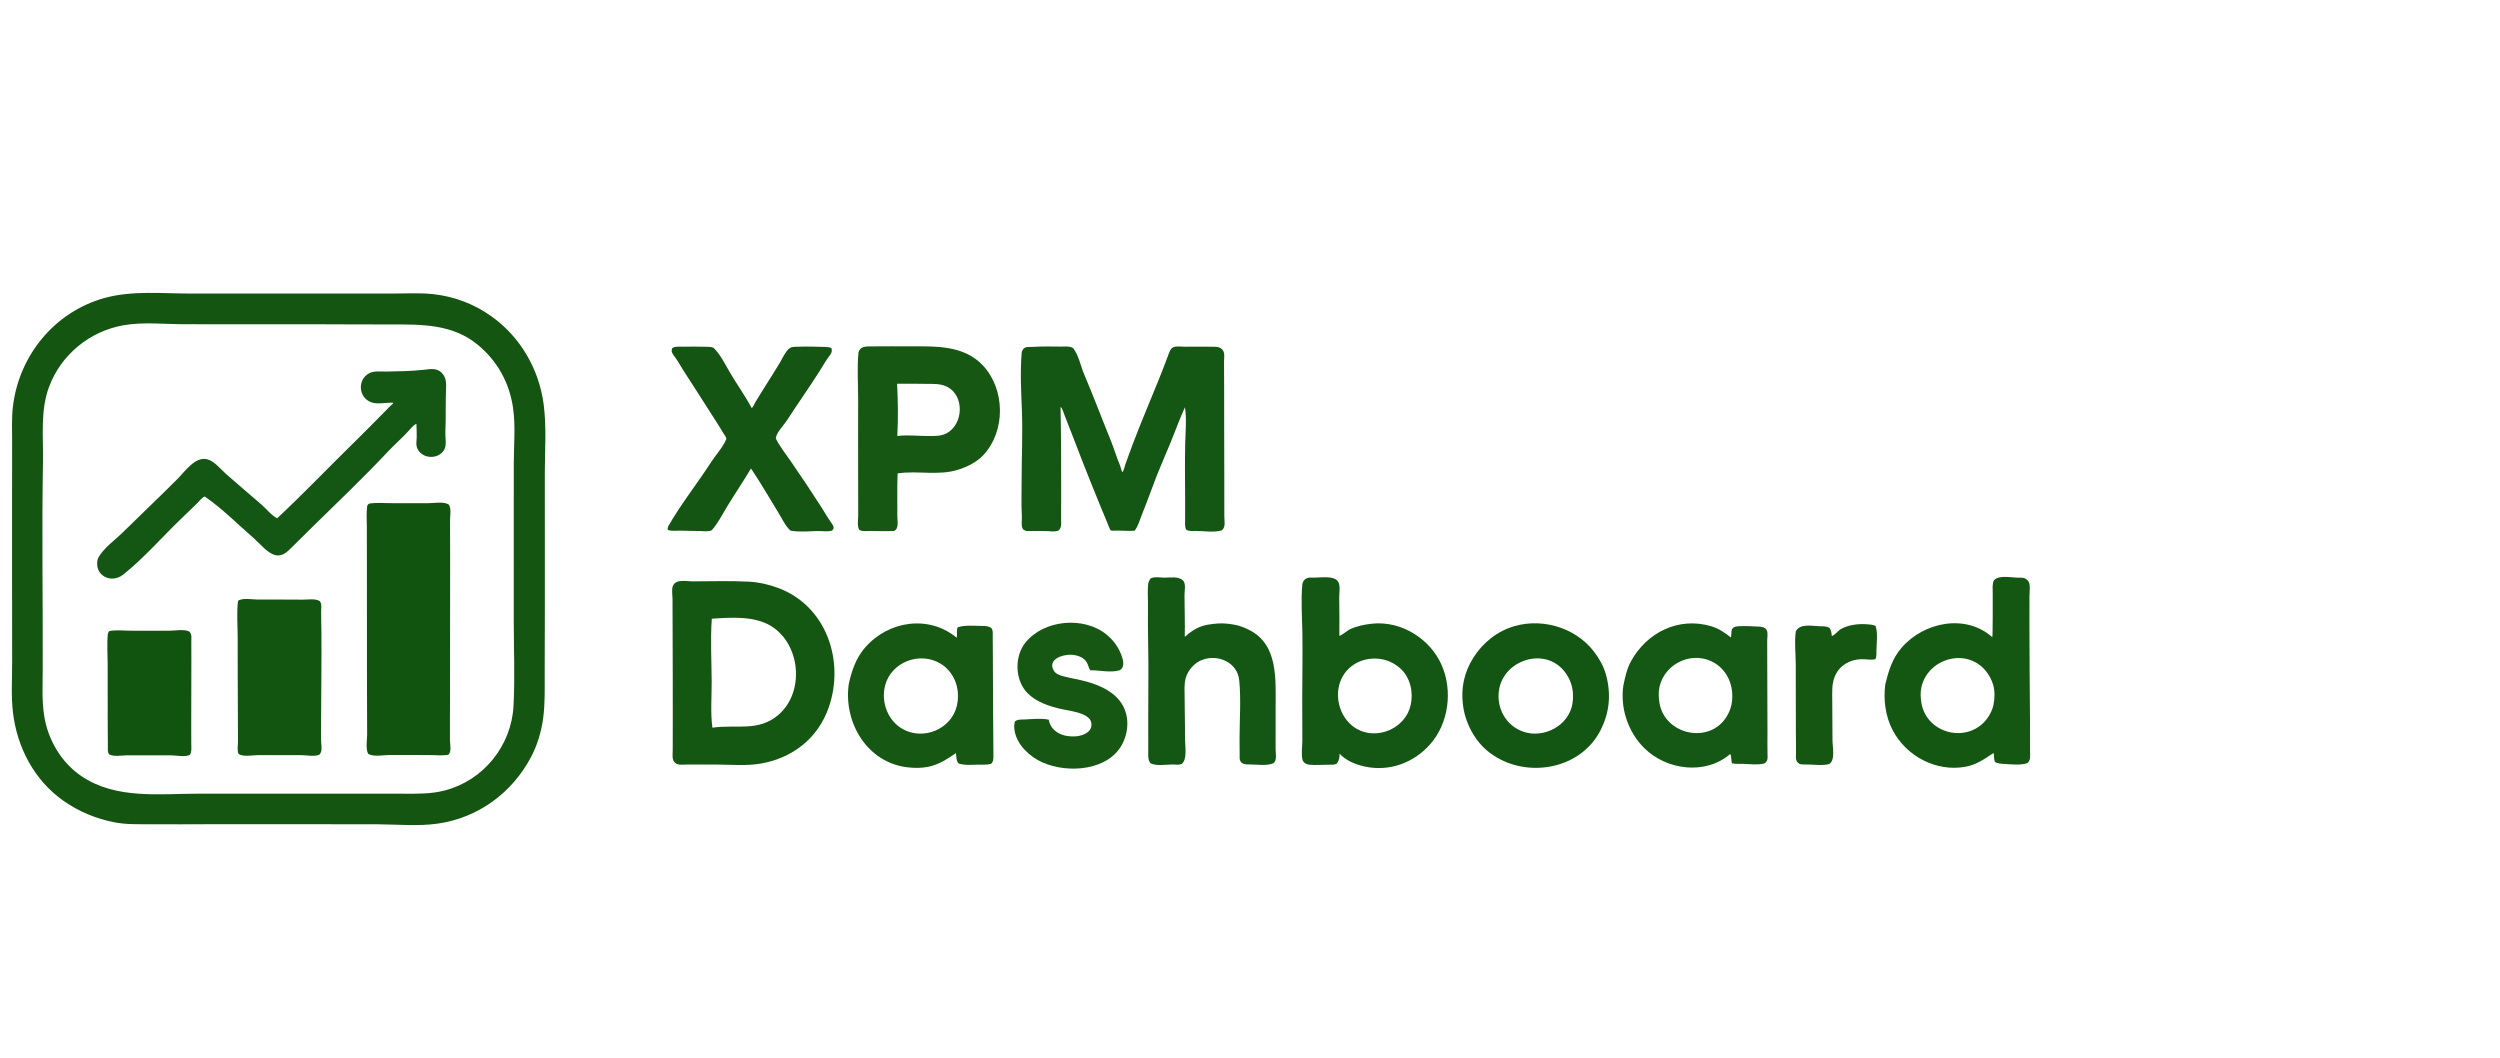
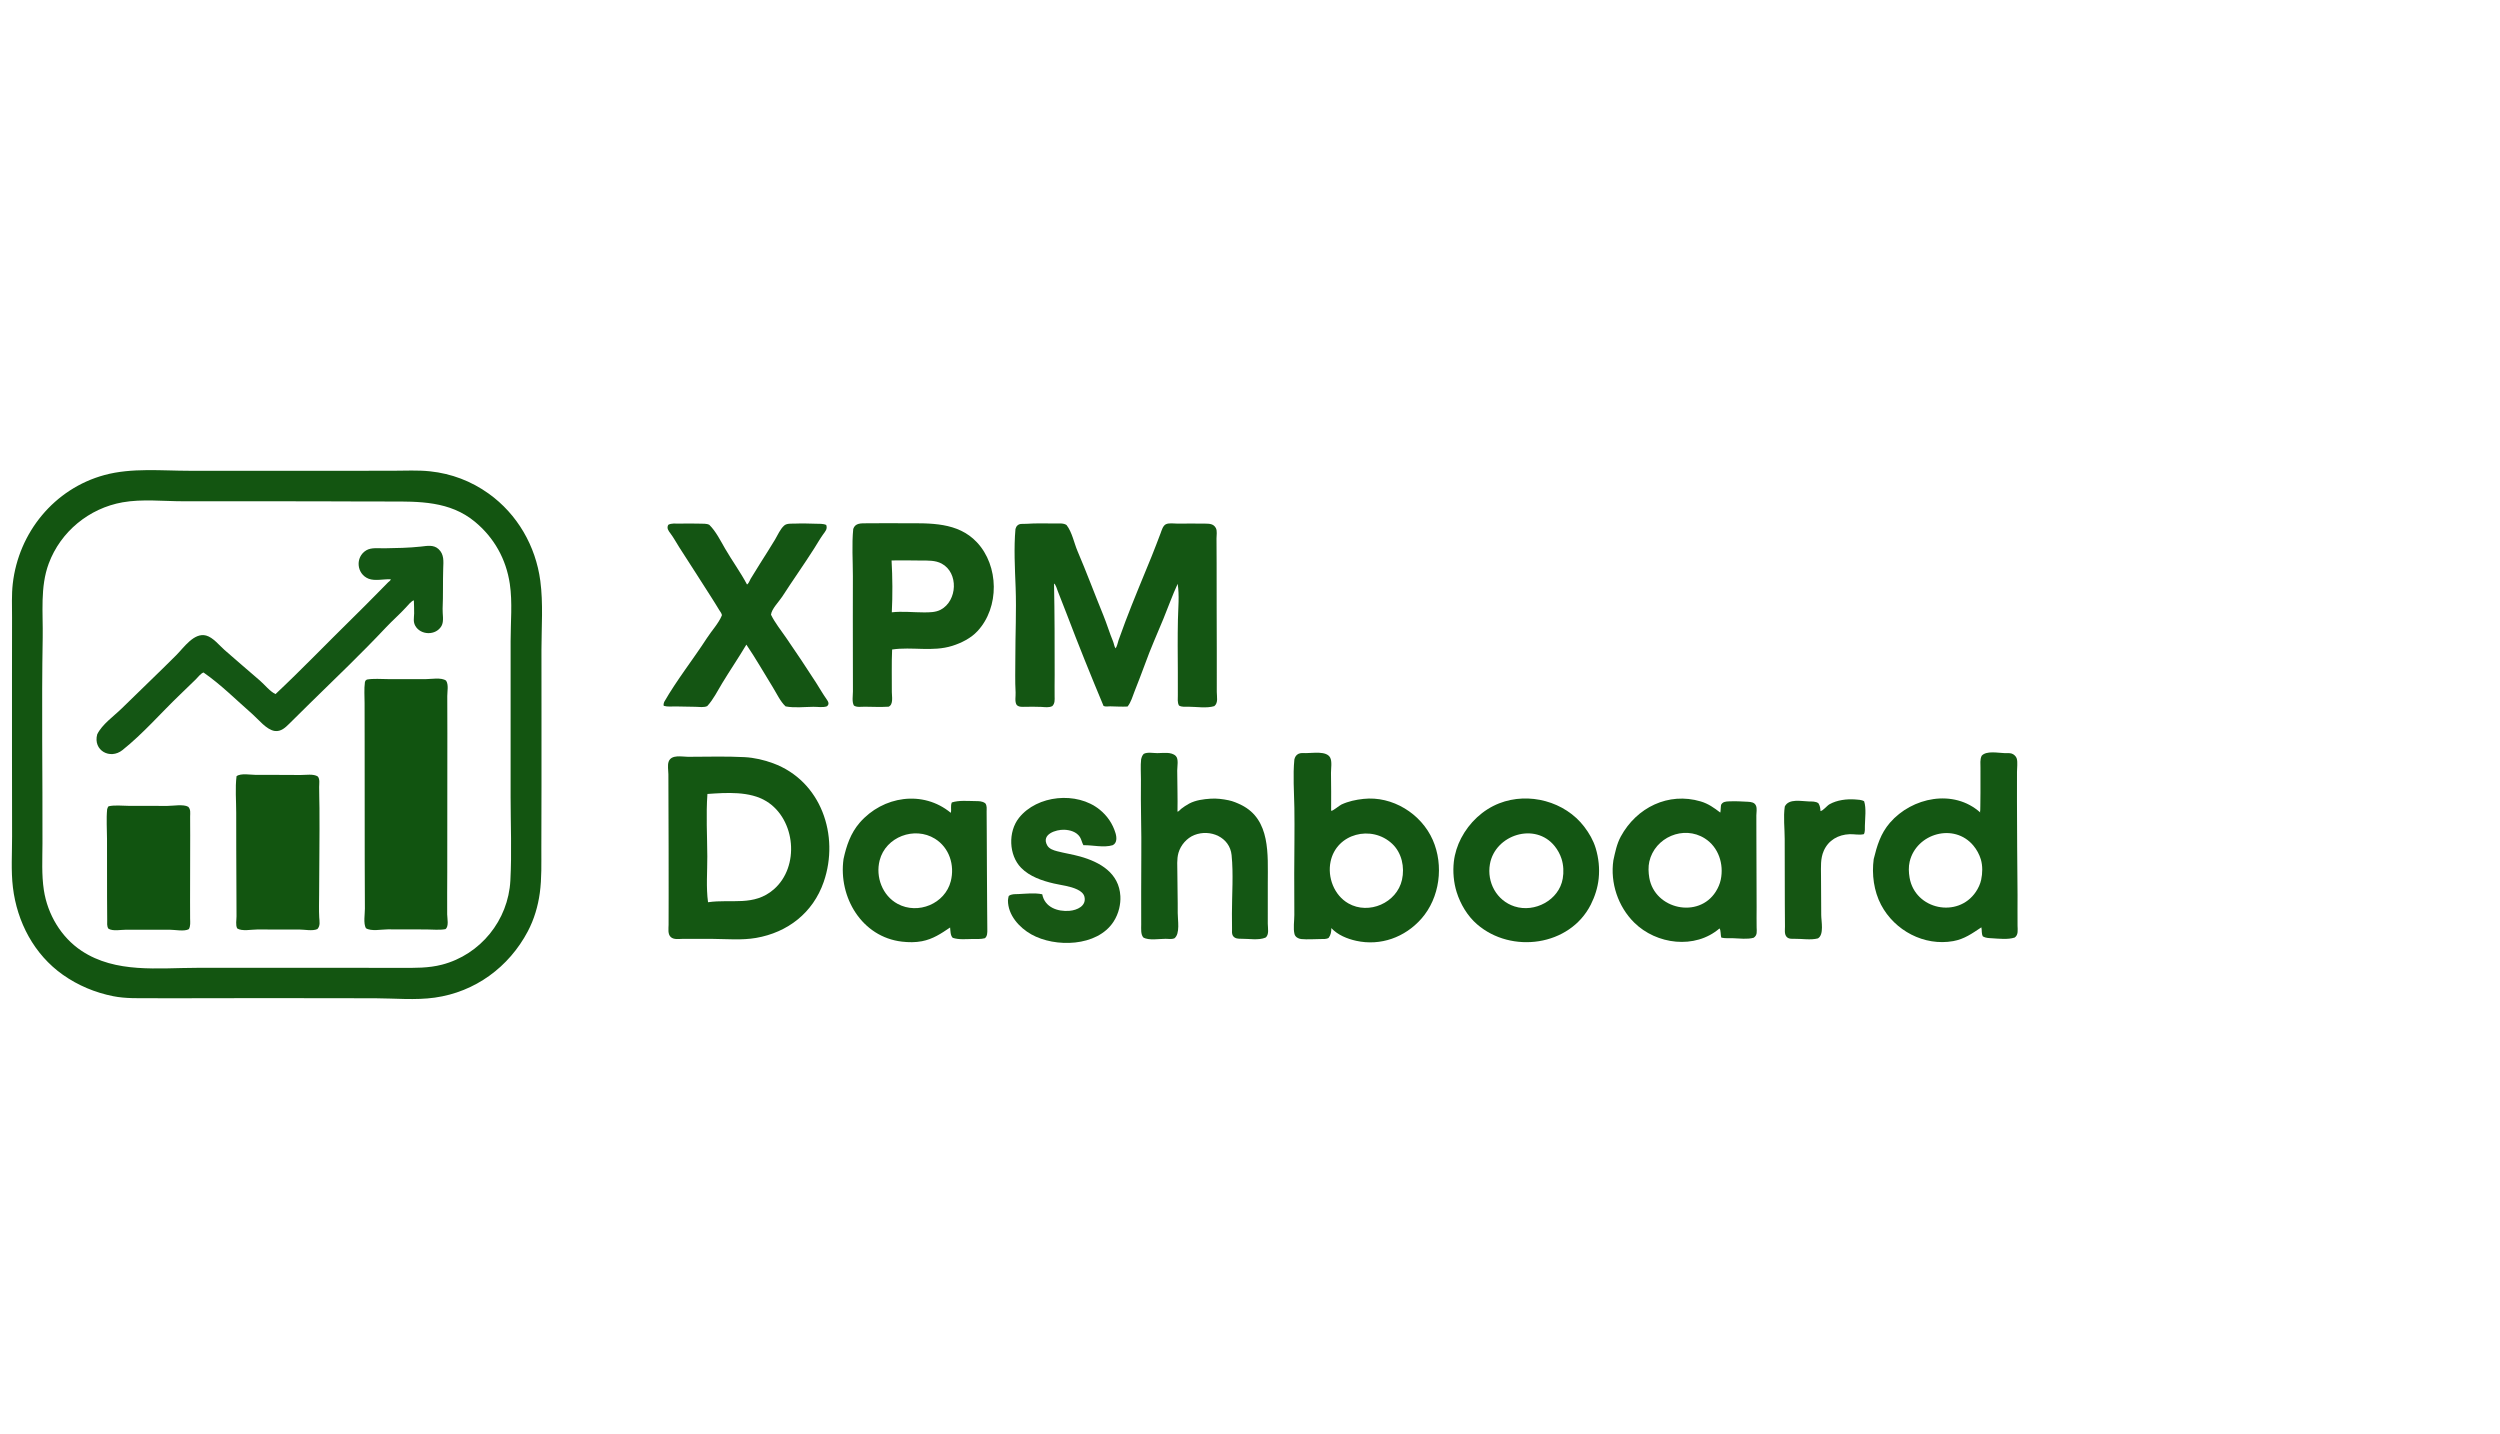
- <svg xmlns="http://www.w3.org/2000/svg" viewBox="103.843 276.101 997.353 421.876" shape-rendering="geometricPrecision" style="max-height: 500px" width="997.353" height="421.876">
+ <svg xmlns="http://www.w3.org/2000/svg" viewBox="103.843 204.236 1003.52 575.476" shape-rendering="geometricPrecision" style="max-height: 500px" width="1003.52" height="575.476">
  <path fill-rule="evenodd" fill="rgb(19,85,17)" opacity="1" d="M 108.963 438.594 C 111.286 417.978 125.637 400.4 145.768 394.92 C 156.706 391.943 168.786 393.214 180.006 393.211 C 199.839 393.206 219.672 393.235 239.506 393.216 C 246.84 393.208 254.174 393.204 261.508 393.197 C 266.472 393.192 271.574 392.904 276.516 393.432 C 285.086 394.349 293.024 397.371 300.019 402.385 C 311.514 410.626 318.869 423.395 320.725 437.372 C 321.926 446.42 321.202 455.906 321.188 465.012 C 321.161 483.342 321.25 501.672 321.201 520.002 C 321.179 528.268 321.167 536.533 321.144 544.799 C 321.129 550.719 321.326 556.771 320.528 562.65 C 319.803 567.987 318.238 573.281 315.723 578.057 C 308.152 592.439 294.549 602.428 278.348 604.693 C 270.546 605.783 262.356 604.978 254.501 604.946 C 242.333 604.897 230.164 604.898 217.996 604.898 C 207.93 604.898 197.862 604.87 187.796 604.914 C 180.035 604.948 172.27 604.97 164.499 604.931 C 159.421 604.905 154.273 605.114 149.264 604.114 C 141.998 602.664 135.141 599.798 129.085 595.521 C 117.527 587.36 110.686 574.33 109.025 560.43 C 108.224 553.728 108.71 546.746 108.693 540.007 C 108.64 518.007 108.661 496.007 108.656 474.006 C 108.654 466.673 108.664 459.34 108.679 452.007 C 108.687 447.564 108.465 443.015 108.963 438.594 Z M 120.985 460.126 C 120.505 487.686 120.971 515.281 120.889 542.845 C 120.871 549.02 120.511 555.392 121.444 561.513 C 122.926 571.237 128.338 580.453 136.609 585.928 C 150.335 595.013 167.361 592.743 183.004 592.728 C 204.171 592.707 225.338 592.702 246.505 592.728 C 252.623 592.735 258.742 592.721 264.86 592.741 C 270.43 592.759 275.829 592.872 281.263 591.459 C 296.705 587.444 307.865 573.648 308.709 557.713 C 309.301 546.519 308.81 535.21 308.804 524.003 C 308.794 503.17 308.834 482.336 308.811 461.503 C 308.803 454.016 309.589 446.06 308.492 438.639 C 307.018 428.68 302.211 420.078 294.475 413.671 C 284.437 405.358 272.144 405.516 259.852 405.545 C 249.741 405.569 239.621 405.473 229.504 405.463 C 212.171 405.446 194.838 405.437 177.505 405.45 C 169.554 405.456 160.902 404.472 153.046 405.869 C 139.611 408.256 128.188 417.612 123.409 430.436 C 119.898 439.86 121.157 450.275 120.985 460.126 Z" />
  <path fill-rule="evenodd" fill="rgb(20,86,20)" opacity="1" d="M 142.858 499.022 C 144.788 495.004 149.572 491.691 152.717 488.599 C 160.001 481.438 167.417 474.41 174.639 467.186 C 177.622 464.203 181.745 458.039 186.594 459.35 C 189.399 460.108 191.87 463.301 193.987 465.158 C 198.687 469.283 203.444 473.34 208.176 477.428 C 210.021 479.021 212.248 481.843 214.439 482.848 C 224.907 473.023 234.883 462.617 245.135 452.564 C 248.645 449.123 252.108 445.628 255.556 442.126 C 256.914 440.747 258.277 439.373 259.632 437.993 C 259.851 437.769 261.003 436.986 260.603 436.757 C 257.926 436.632 254.354 437.539 251.819 436.547 C 246.914 434.628 246.37 427.812 250.876 425.133 C 252.9 423.93 255.802 424.356 258.06 424.326 C 262.956 424.259 267.927 424.161 272.799 423.638 C 275.239 423.376 277.843 422.793 279.838 424.607 C 282.209 426.763 281.844 429.617 281.749 432.507 C 281.573 437.854 281.762 443.221 281.513 448.559 C 281.416 450.657 282.153 453.581 281.076 455.482 C 278.833 459.441 272.678 459.275 270.529 455.422 C 269.639 453.828 270.025 452.231 270.085 450.511 C 270.146 448.768 269.989 446.978 269.974 445.23 C 269.106 445.319 267.427 447.37 266.807 448.046 C 264.259 450.829 261.39 453.311 258.804 456.06 C 248.943 466.544 238.527 476.489 228.242 486.553 C 225.48 489.256 222.741 491.982 219.995 494.701 C 218.356 496.324 216.632 497.981 214.14 497.652 C 210.85 497.218 207.55 492.975 205.182 490.906 C 198.786 485.319 192.52 479.012 185.533 474.176 C 184.363 474.588 183.31 476.08 182.423 476.947 C 180.354 478.969 178.273 480.985 176.183 482.986 C 168.507 490.334 161.297 498.721 152.982 505.34 C 148.07 509.25 141.125 505.507 142.858 499.022 Z" />
  <path fill-rule="evenodd" fill="rgb(17,84,16)" opacity="1" d="M 146.851 529.072 C 146.993 528.617 147.101 528.239 147.43 527.886 C 149.948 527.312 152.925 527.71 155.505 527.712 C 160.671 527.716 165.838 527.709 171.004 527.736 C 173.216 527.747 177.515 526.955 179.409 528.091 C 180.451 529.169 180.178 530.604 180.166 531.998 C 180.144 534.499 180.189 537.002 180.189 539.503 C 180.192 548.335 180.135 557.168 180.137 566 C 180.138 568.334 180.12 570.669 180.158 573.003 C 180.182 574.418 180.364 575.9 179.664 577.192 C 177.885 578.238 174.026 577.435 172.003 577.434 C 166.17 577.432 160.336 577.451 154.503 577.429 C 152.46 577.421 149.162 578.127 147.369 577.02 C 146.663 576.05 146.891 574.645 146.875 573.496 C 146.831 570.498 146.824 567.499 146.817 564.501 C 146.799 556.668 146.795 548.836 146.798 541.003 C 146.799 537.074 146.468 532.981 146.851 529.072 Z" />
  <path fill-rule="evenodd" fill="rgb(18,85,16)" opacity="1" d="M 198.793 515.813 C 200.513 514.506 204.431 515.267 206.507 515.279 C 212.507 515.312 218.507 515.25 224.506 515.325 C 226.524 515.351 229.723 514.761 231.438 515.945 C 232.303 517.065 231.955 518.779 231.951 520.116 C 231.944 522.94 232.053 525.769 232.076 528.595 C 232.17 540.212 231.96 551.827 231.941 563.435 C 231.936 566.438 231.819 569.468 231.984 572.468 C 232.077 574.158 232.497 575.805 231.244 577.178 C 229.246 578.057 226.163 577.356 223.999 577.354 C 218.332 577.348 212.665 577.342 206.998 577.342 C 204.77 577.342 200.962 578.16 199.055 576.906 C 198.341 575.565 198.79 573.495 198.784 572.005 C 198.769 568.006 198.754 564.006 198.738 560.007 C 198.697 550.173 198.646 540.34 198.66 530.506 C 198.667 525.672 198.201 520.614 198.793 515.813 Z" />
  <path fill-rule="evenodd" fill="rgb(17,84,16)" opacity="1" d="M 250.323 478.055 C 250.575 477.276 250.351 477.649 251.11 477.017 C 253.81 476.549 256.761 476.825 259.5 476.834 C 264.5 476.851 269.501 476.843 274.501 476.856 C 276.775 476.862 281.067 476.036 282.915 477.465 C 283.985 479.091 283.375 481.786 283.382 483.645 C 283.399 488.6 283.412 493.555 283.416 498.511 C 283.433 517.176 283.411 535.844 283.375 554.509 C 283.364 560.095 283.304 565.685 283.343 571.27 C 283.354 572.809 284.127 576.188 282.635 577.205 C 280.179 577.657 277.489 577.322 274.999 577.323 C 269.832 577.326 264.665 577.291 259.498 577.288 C 257.066 577.286 252.783 578.189 250.705 576.807 C 249.649 574.865 250.323 571.183 250.313 569.001 C 250.285 562.667 250.248 556.334 250.246 550.001 C 250.242 534.002 250.231 518.002 250.216 502.003 C 250.211 496.837 250.192 491.671 250.19 486.505 C 250.189 483.707 249.946 480.835 250.323 478.055 Z" />
  <path fill-rule="evenodd" fill="rgb(20,85,19)" opacity="1" d="M 370.437 486.031 C 375.536 477.132 382.04 468.975 387.608 460.362 C 389.504 457.427 392.247 454.535 393.591 451.304 C 393.695 450.58 392.878 449.677 392.53 449.085 C 391.537 447.396 390.477 445.746 389.434 444.087 C 385.171 437.302 380.751 430.606 376.452 423.842 C 375.301 422.032 374.274 420.098 372.984 418.383 C 372.165 417.293 371.356 416.261 372.092 414.902 C 373.368 414.179 375.065 414.43 376.497 414.417 C 379.238 414.392 381.99 414.326 384.731 414.43 C 385.938 414.476 387.477 414.336 388.561 414.904 C 391.213 417.506 393.06 421.28 394.907 424.47 C 397.715 429.316 401.077 433.899 403.694 438.844 C 404.308 438.633 404.814 437.134 405.158 436.578 C 406.409 434.548 407.657 432.516 408.917 430.492 C 410.925 427.267 413.02 424.093 414.954 420.822 C 416.02 419.018 417.03 416.61 418.61 415.202 C 419.687 414.242 421.579 414.47 422.944 414.414 C 425.72 414.299 428.522 414.381 431.298 414.467 C 432.669 414.509 434.232 414.387 435.502 414.956 C 436.076 416.613 435.138 417.497 434.228 418.776 C 432.947 420.575 431.846 422.528 430.661 424.393 C 426.512 430.924 422.021 437.235 417.831 443.74 C 416.576 445.689 413.557 448.667 413.329 450.987 C 414.913 454.235 417.327 457.214 419.37 460.192 C 423.463 466.159 427.521 472.177 431.419 478.272 C 432.824 480.47 434.121 482.752 435.623 484.885 C 436.292 485.835 436.913 486.847 435.768 487.76 C 434.143 488.319 432.057 487.94 430.357 487.955 C 426.758 487.985 422.738 488.473 419.188 487.789 C 417.066 485.843 415.565 482.524 414.049 480.084 C 410.518 474.403 407.204 468.515 403.441 462.995 C 400.344 468.212 396.927 473.235 393.774 478.418 C 391.924 481.461 390.171 485.051 387.739 487.665 C 386.474 488.303 384.401 487.975 383.005 487.952 C 380.336 487.908 377.664 487.819 374.995 487.805 C 373.424 487.797 371.798 488.014 370.273 487.564 C 370.131 486.959 370.244 486.612 370.437 486.031 Z" />
  <path fill-rule="evenodd" fill="rgb(20,87,18)" opacity="1" d="M 372.241 509.973 C 373.325 506.971 377.599 508.02 380.01 508.023 C 387.55 508.032 395.161 507.755 402.689 508.155 C 406.609 508.364 410.496 509.264 414.174 510.619 C 433.448 517.719 440.924 539.619 434.488 558.239 C 430.204 570.634 420.041 578.532 407.286 580.731 C 401.652 581.702 395.7 581.163 390.008 581.114 C 386.006 581.08 382.002 581.071 378 581.098 C 376.46 581.109 374.366 581.523 373.109 580.385 C 371.805 579.204 372.212 576.989 372.221 575.42 C 372.244 571.448 372.241 567.476 372.24 563.505 C 372.237 551.006 372.234 538.506 372.17 526.008 C 372.151 522.341 372.163 518.674 372.141 515.007 C 372.132 513.504 371.724 511.406 372.241 509.973 Z M 387.809 522.938 C 387.215 531.204 387.721 539.715 387.761 548.004 C 387.789 554.008 387.231 560.452 388.054 566.402 C 397.456 565.016 406.446 568.172 414.437 561.241 C 424.962 552.112 423.21 533.126 411.516 525.893 C 404.8 521.738 395.397 522.411 387.809 522.938 Z" />
  <path fill-rule="evenodd" fill="rgb(21,87,19)" opacity="1" d="M 442.436 549.091 C 443.581 543.765 445.293 538.668 448.935 534.472 C 458.243 523.751 474.313 521.272 485.501 530.513 C 485.847 529.109 485.294 527.773 485.911 526.347 C 488.767 525.406 492.345 525.778 495.319 525.802 C 496.799 525.814 498.088 525.777 499.327 526.67 C 500.098 527.627 499.872 528.848 499.882 530.003 C 499.904 532.672 499.934 535.34 499.933 538.01 C 499.93 548.173 500.068 558.335 500.089 568.497 C 500.096 571.458 500.112 574.419 500.163 577.379 C 500.182 578.503 500.19 580.149 499.16 580.849 C 497.565 581.291 495.862 581.126 494.226 581.15 C 491.691 581.189 488.717 581.508 486.281 580.686 C 485.286 579.728 485.377 577.836 485.223 576.537 C 481.594 578.995 478.305 581.211 473.909 582.053 C 471.27 582.559 468.573 582.525 465.916 582.219 C 449.781 580.362 440.33 564.372 442.436 549.091 Z M 456.942 549.587 C 455.231 556.255 458.048 563.739 464.148 567.051 C 472.319 571.487 483.202 567.032 485.505 557.927 C 487.125 551.521 484.938 544.485 479.118 540.894 C 470.938 535.848 459.371 540.123 456.942 549.587 Z" />
  <path fill-rule="evenodd" fill="rgb(21,87,19)" opacity="1" d="M 446.341 416.552 C 447.14 414.128 449.488 414.32 451.592 414.29 C 456.728 414.219 461.869 414.272 467.005 414.273 C 477.223 414.274 488.316 413.784 495.952 421.889 C 504.88 431.366 505.097 448.022 496.209 457.581 C 493.561 460.43 489.79 462.318 486.126 463.477 C 478.171 465.993 470.015 463.755 461.948 464.953 C 461.688 470.625 461.868 476.323 461.832 482.002 C 461.821 483.719 462.551 487.027 460.551 487.908 C 457.389 488.099 454.168 487.957 451.001 487.919 C 449.633 487.903 447.793 488.258 446.609 487.45 C 445.74 485.961 446.225 483.423 446.217 481.735 C 446.198 477.326 446.218 472.917 446.194 468.507 C 446.135 457.508 446.204 446.506 446.196 435.507 C 446.192 429.274 445.726 422.752 446.341 416.552 Z M 461.725 429.203 C 462.113 435.987 462.165 443.231 461.821 450.021 C 466.002 449.543 470.402 450.048 474.609 450.053 C 476.899 450.056 479.398 450.073 481.47 448.966 C 488.146 445.397 488.712 434.161 481.833 430.469 C 479.273 429.096 476.302 429.258 473.488 429.24 C 469.569 429.215 465.642 429.118 461.725 429.203 Z" />
  <path fill-rule="evenodd" fill="rgb(23,87,20)" opacity="1" d="M 508.445 565.614 C 508.503 565.031 508.6 564.465 508.75 563.899 C 509.815 563.029 511.268 563.181 512.568 563.126 C 515.649 562.996 519.174 562.547 522.211 563.206 C 523.195 568.455 528.443 570.26 533.158 569.849 C 536.173 569.586 539.994 567.927 539.158 564.234 C 538.836 562.81 537.508 561.878 536.266 561.284 C 533.386 559.908 529.97 559.594 526.884 558.88 C 522.193 557.795 517.172 556.108 513.72 552.574 C 508.731 547.467 508.469 538.085 512.861 532.544 C 520.145 523.355 536.097 521.813 545.252 529.222 C 548.311 531.698 550.49 534.89 551.624 538.678 C 552.126 540.352 552.291 542.631 550.479 543.508 C 546.858 544.598 542.451 543.425 538.734 543.505 C 538.12 542.452 537.971 541.211 537.298 540.185 C 535.942 538.118 533.33 537.38 531.003 537.305 C 527.792 537.201 521.7 539.063 524.194 543.566 C 524.983 544.99 526.709 545.543 528.173 545.926 C 531.225 546.725 534.364 547.188 537.401 548.038 C 545.517 550.31 553.067 554.735 553.571 563.962 C 553.659 565.581 553.477 567.287 553.102 568.863 C 552.653 570.754 551.866 572.61 550.804 574.239 C 544.25 584.295 527.389 584.683 517.819 579.299 C 512.969 576.571 508.403 571.523 508.445 565.614 Z" />
  <path fill-rule="evenodd" fill="rgb(20,86,19)" opacity="1" d="M 511.459 416.579 C 511.654 415.983 511.538 416.287 511.817 415.669 C 512.845 414.134 514.277 414.616 515.853 414.501 C 519.647 414.224 523.558 414.352 527.363 414.368 C 528.751 414.374 530.81 414.134 531.973 415 C 534.204 417.871 534.965 422.161 536.381 425.481 C 540.005 433.974 543.229 442.635 546.72 451.183 C 548.134 454.646 549.201 458.258 550.635 461.71 C 551.004 462.599 551.093 463.675 551.614 464.483 C 552.312 463.639 552.48 462.212 552.851 461.188 C 553.752 458.7 554.644 456.204 555.579 453.729 C 558.903 444.927 562.594 436.235 566.138 427.519 C 567.376 424.474 568.522 421.385 569.701 418.316 C 570.143 417.166 570.614 415.298 571.805 414.69 C 573.049 414.054 575.139 414.43 576.508 414.419 C 580.217 414.389 583.927 414.376 587.635 414.424 C 589.335 414.446 591.002 414.477 591.909 416.223 C 592.499 417.359 592.147 419.101 592.159 420.339 C 592.194 423.726 592.212 427.114 592.206 430.501 C 592.183 442.167 592.253 453.834 592.269 465.501 C 592.277 471.001 592.283 476.501 592.271 482.001 C 592.267 483.837 592.942 486.42 591.256 487.686 C 588.207 488.618 584.171 487.938 580.998 487.922 C 579.716 487.916 578.236 488.124 577.097 487.439 C 576.397 486.235 576.643 484.56 576.637 483.21 C 576.623 480.142 576.653 477.074 576.634 474.006 C 576.59 467.008 576.52 459.998 576.67 453.001 C 576.771 448.325 577.297 443.21 576.569 438.588 C 574.442 443.171 572.755 447.994 570.826 452.667 C 568.341 458.691 565.633 464.715 563.441 470.849 C 562.145 474.477 560.684 478.049 559.304 481.646 C 558.553 483.602 557.8 486.217 556.455 487.846 C 554.119 487.963 551.822 487.815 549.489 487.766 C 548.651 487.748 547.563 488.005 546.812 487.607 C 541.706 475.409 536.755 463.13 532.049 450.756 C 530.896 447.725 529.717 444.688 528.506 441.684 C 528.211 440.952 527.592 438.685 526.938 438.494 C 527.199 450.702 527.186 462.97 527.19 475.181 C 527.191 478.028 527.123 480.879 527.173 483.726 C 527.199 485.173 527.331 486.588 526.241 487.673 C 524.904 488.357 523.278 488.067 521.839 487.994 C 519.676 487.885 517.496 487.929 515.332 487.953 C 514.134 487.965 512.909 488.117 511.975 487.239 C 511.064 485.908 511.603 483.747 511.512 482.188 C 511.247 477.638 511.414 473.051 511.407 468.495 C 511.392 459.018 511.877 449.456 511.523 439.991 C 511.237 432.325 510.774 424.227 511.459 416.579 Z" />
  <path fill-rule="evenodd" fill="rgb(20,87,20)" opacity="1" d="M 561.895 509.08 C 562.087 508.206 562.315 507.506 562.942 506.847 C 564.386 506.045 566.762 506.547 568.385 506.55 C 570.71 506.553 574.008 505.923 575.812 507.69 C 577.042 508.896 576.381 511.919 576.389 513.505 C 576.418 519.013 576.599 524.56 576.496 530.062 C 577.065 529.966 577.508 529.271 577.969 528.919 C 579.004 528.129 580.059 527.395 581.215 526.791 C 583.835 525.419 586.892 525.025 589.806 524.832 C 592.211 524.673 594.673 524.979 597.022 525.471 C 598.811 525.846 600.491 526.563 602.12 527.37 C 613.935 533.22 612.729 547.404 612.745 558.532 C 612.753 564.022 612.748 569.512 612.741 575.002 C 612.739 576.657 613.413 579.551 611.791 580.62 C 609.035 581.757 605.172 581.032 602.25 581.067 C 600.95 581.083 599.498 581.069 598.723 579.84 C 598.252 579.093 598.387 577.989 598.39 577.146 C 598.399 575.072 598.351 572.997 598.351 570.923 C 598.349 563.197 598.987 555.166 598.214 547.476 C 597.49 540.265 589.631 536.912 583.269 539.422 C 580.271 540.605 577.808 543.434 576.899 546.53 C 576.159 549.048 576.445 552.079 576.445 554.673 C 576.445 560.019 576.636 565.362 576.59 570.713 C 576.567 573.45 577.658 579.127 575.215 580.919 C 574.149 581.321 572.871 581.091 571.751 581.083 C 569.282 581.064 564.952 581.858 562.784 580.545 C 561.682 579.301 561.939 576.979 561.933 575.41 C 561.916 571.105 561.936 566.8 561.92 562.494 C 561.884 552.669 562.11 542.82 561.888 532.999 C 561.767 527.666 561.794 522.335 561.825 517.001 C 561.84 514.387 561.603 511.678 561.895 509.08 Z" />
  <path fill-rule="evenodd" fill="rgb(20,86,19)" opacity="1" d="M 623.412 509.086 C 623.645 508.129 624.084 507.336 624.99 506.86 C 625.908 506.379 627.093 506.529 628.088 506.54 C 630.75 506.57 636.291 505.546 637.779 508.336 C 638.617 509.909 638.098 512.748 638.113 514.501 C 638.155 519.563 638.244 524.625 638.171 529.684 C 638.603 530.003 641.502 527.547 642.306 527.177 C 645.176 525.858 648.016 525.265 651.14 524.922 C 662.722 523.65 674.327 530.831 678.97 541.408 C 683.45 551.613 681.841 564.606 674.359 573.057 C 667.769 580.5 658.015 584.046 648.229 581.884 C 644.618 581.087 640.816 579.547 638.25 576.783 C 638.261 578.251 638.058 579.483 637.182 580.696 C 636.26 581.288 634.988 581.169 633.934 581.175 C 631.371 581.191 628.703 581.421 626.15 581.178 C 625.022 581.071 623.765 580.365 623.465 579.181 C 622.893 576.924 623.403 573.826 623.4 571.492 C 623.392 565.993 623.346 560.494 623.355 554.995 C 623.371 546.163 623.548 537.326 623.412 528.493 C 623.314 522.127 622.786 515.423 623.412 509.086 Z M 637.946 550.094 C 636.629 556.432 639.389 563.598 645.068 566.855 C 653.294 571.573 664.543 566.662 666.614 557.401 C 667.747 552.332 666.552 546.572 662.663 542.928 C 654.452 535.237 640.308 538.732 637.946 550.094 Z" />
  <path fill-rule="evenodd" fill="rgb(19,86,19)" opacity="1" d="M 687.429 550.097 C 687.81 546.822 688.84 543.597 690.363 540.682 C 693.631 534.425 699.028 529.286 705.635 526.7 C 717.531 522.043 732.043 525.951 739.773 536.096 C 741.761 538.706 743.41 541.543 744.364 544.699 C 745.558 548.655 745.993 552.798 745.562 556.914 C 745.182 560.549 744.051 564.084 742.41 567.338 C 733.989 584.032 710.533 587.201 696.735 575.244 C 692.889 571.911 690.069 567.16 688.558 562.346 C 687.356 558.517 686.966 554.082 687.429 550.097 Z M 701.91 551.091 C 700.62 558.414 704.608 565.745 711.756 568.072 C 719.912 570.727 729.655 565.54 731.137 556.93 C 731.588 554.307 731.465 551.555 730.67 549.008 C 730.104 547.192 729.105 545.378 727.917 543.896 C 720.082 534.123 703.989 539.298 701.91 551.091 Z" />
  <path fill-rule="evenodd" fill="rgb(21,87,20)" opacity="1" d="M 751.461 549.592 C 752.173 546.347 752.831 542.987 754.441 540.026 C 760.787 528.359 773.544 522.076 786.523 525.937 C 789.591 526.85 791.88 528.496 794.379 530.408 C 794.507 530.369 794.572 527.696 794.707 527.292 C 795.349 526.074 796.498 525.972 797.758 525.914 C 800.352 525.795 802.943 525.921 805.531 526.075 C 806.838 526.154 808.19 526.322 808.743 527.718 C 809.175 528.808 808.87 530.353 808.857 531.5 C 808.827 534.167 808.857 536.835 808.871 539.502 C 808.92 549.17 808.947 558.838 808.963 568.506 C 808.967 571.17 808.904 573.841 808.968 576.505 C 809.006 578.131 809.336 579.634 807.761 580.666 C 805.225 581.36 802.107 580.934 799.501 580.844 C 797.958 580.791 796.336 580.966 794.822 580.611 C 794.414 579.603 794.679 577.686 794.07 576.915 C 784.24 585.38 768.744 583.389 759.823 574.561 C 753.336 568.142 750.154 558.631 751.461 549.592 Z M 765.892 550.077 C 765.423 552.141 765.53 554.532 765.888 556.608 C 768.074 569.254 785.708 573.116 792.595 562.102 C 793.503 560.652 794.21 559.054 794.564 557.374 C 795.884 551.124 793.703 544.305 788.183 540.791 C 779.651 535.36 768.1 540.368 765.892 550.077 Z" />
  <path fill-rule="evenodd" fill="rgb(21,86,19)" opacity="1" d="M 820.27 527.989 C 821.856 524.681 826.903 525.874 829.903 525.94 C 831.111 525.967 832.825 525.872 833.785 526.695 C 834.395 527.654 834.555 528.7 834.603 529.821 C 835.691 529.656 837.152 527.672 838.243 527.06 C 841.261 525.368 845.124 524.893 848.538 525.142 C 849.685 525.225 851.133 525.256 852.122 525.875 C 853.043 528.676 852.475 532.758 852.425 535.689 C 852.408 536.69 852.549 538.187 852.017 539.072 C 850.225 539.533 848.121 539.015 846.283 539.089 C 841.736 539.273 837.793 541.464 835.904 545.776 C 834.535 548.897 834.801 552.286 834.81 555.612 C 834.823 560.91 834.899 566.208 834.898 571.506 C 834.898 574.053 836.106 579.403 833.579 580.912 C 830.717 581.678 827.133 581.033 824.192 581.082 C 823.037 581.101 821.743 581.187 820.944 580.217 C 820.056 579.138 820.345 577.484 820.344 576.176 C 820.341 573.119 820.297 570.061 820.286 567.004 C 820.254 558.337 820.251 549.67 820.236 541.003 C 820.229 536.785 819.648 532.158 820.27 527.989 Z" />
  <path fill-rule="evenodd" fill="rgb(20,87,19)" opacity="1" d="M 855.963 549.091 C 857.291 543.681 858.73 538.837 862.463 534.508 C 871.326 524.232 888.1 520.794 898.763 530.402 C 898.519 530.635 898.731 529.729 898.732 529.392 C 898.733 528.846 898.753 528.299 898.766 527.753 C 898.807 526.005 898.808 524.251 898.819 522.501 C 898.84 519.169 898.83 515.835 898.821 512.502 C 898.817 510.884 898.576 509.1 899.299 507.608 C 901.187 505.456 905.936 506.487 908.559 506.549 C 909.461 506.57 910.505 506.454 911.376 506.73 C 912.237 507.004 913.171 507.895 913.401 508.781 C 913.806 510.336 913.473 512.404 913.481 514.008 C 913.502 517.941 913.477 521.874 913.47 525.807 C 913.447 538.365 913.632 550.936 913.7 563.5 C 913.722 567.612 913.642 571.726 913.702 575.837 C 913.726 577.488 914.105 579.508 912.55 580.576 C 909.855 581.46 906.294 581.037 903.5 580.868 C 902.209 580.79 900.931 580.79 899.782 580.124 C 899.146 578.956 899.467 577.708 899.183 576.474 C 895.492 578.907 892.376 581.202 887.884 582.006 C 876.237 584.092 864.369 577.804 858.915 567.425 C 856.018 561.912 855.141 555.222 855.963 549.091 Z M 870.403 550.078 C 869.905 552.158 870.005 554.474 870.37 556.568 C 872.6 569.383 889.77 572.958 896.976 562.209 C 897.941 560.768 898.731 559.103 899.097 557.402 C 899.661 554.777 899.737 551.768 898.959 549.176 C 898.366 547.199 897.306 545.262 895.986 543.676 C 888.268 534.404 873.121 538.734 870.403 550.078 Z" />
</svg>
